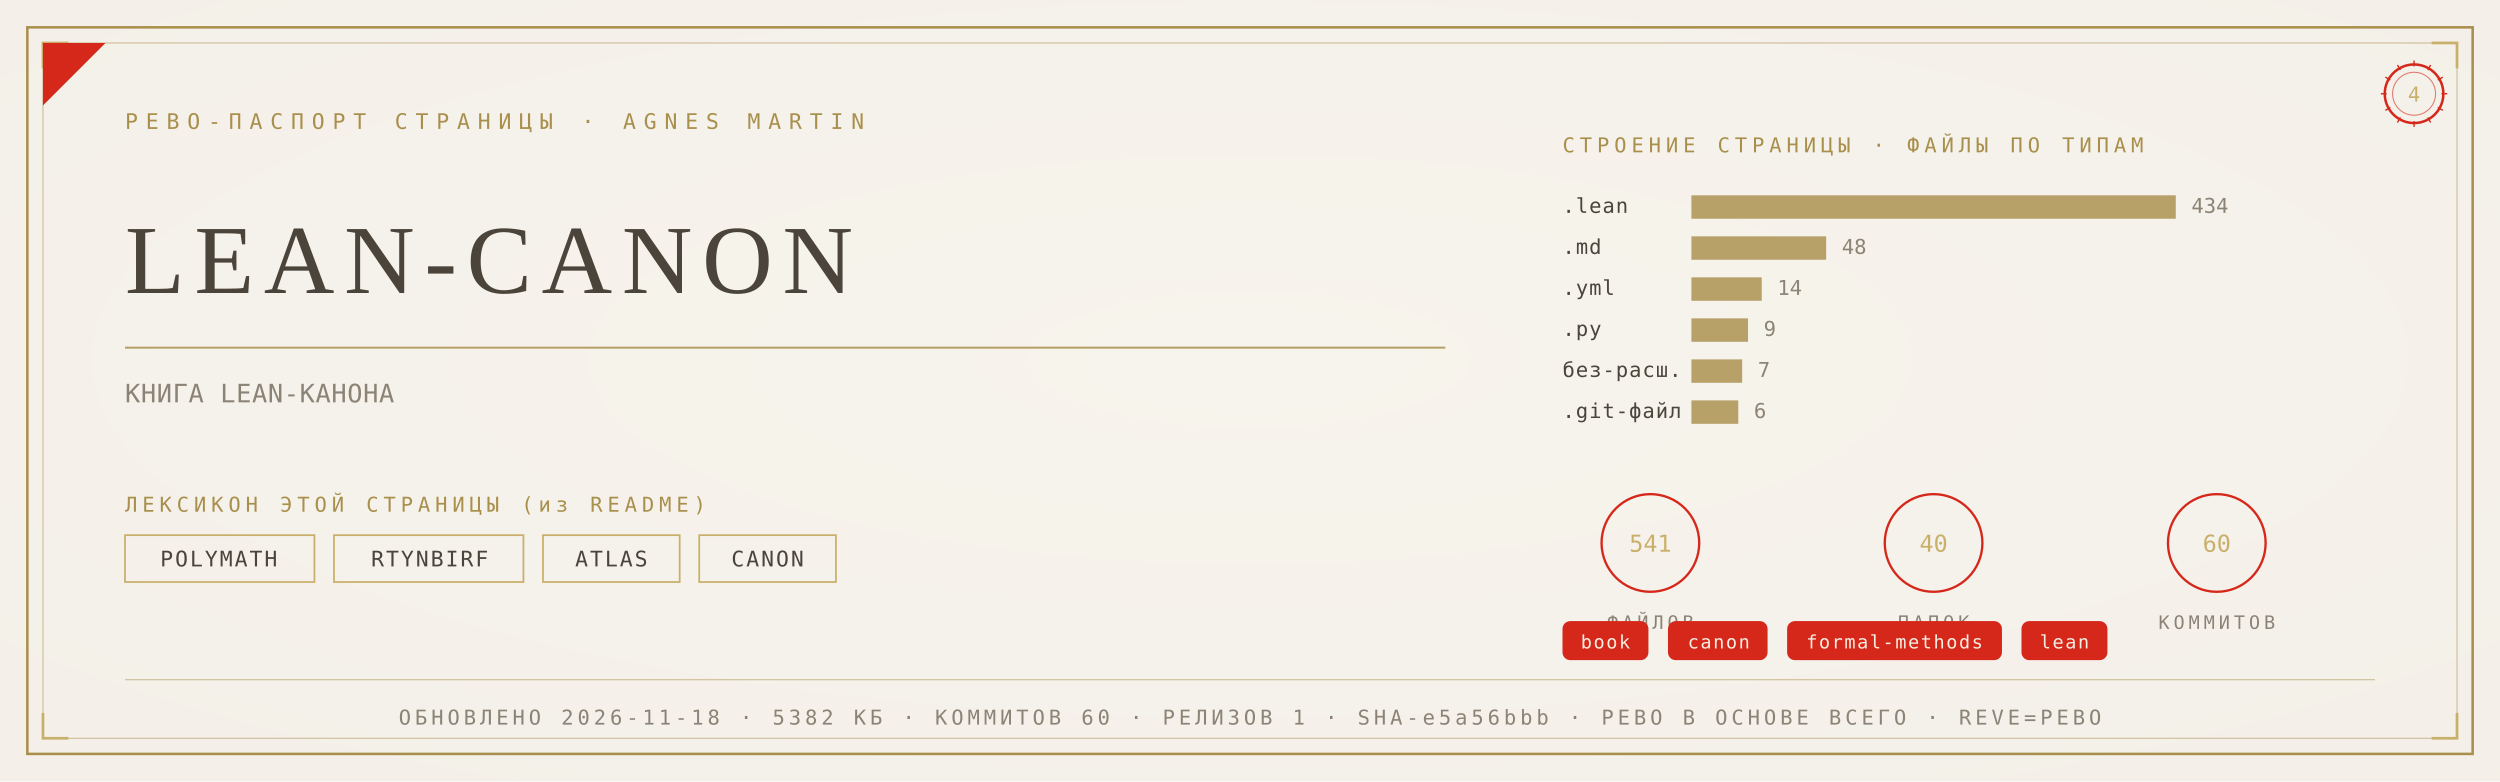
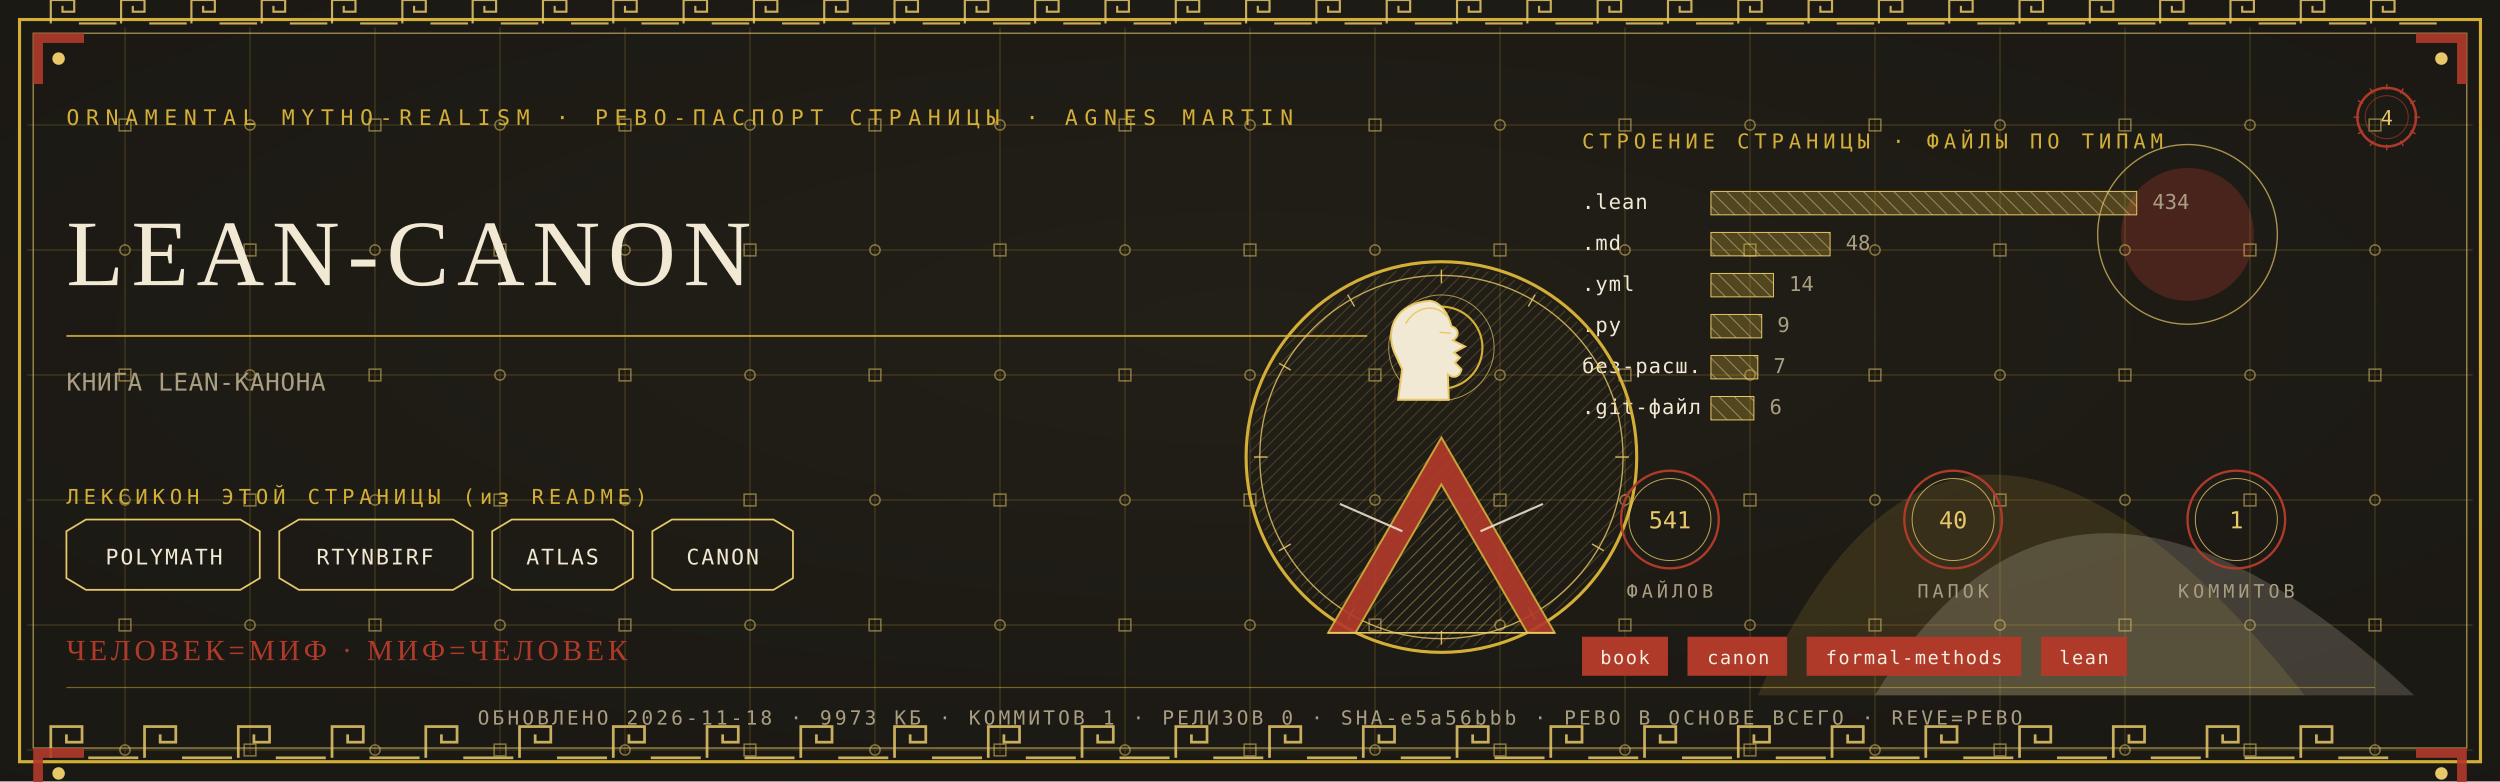
<svg xmlns="http://www.w3.org/2000/svg" viewBox="0 0 1280 400" width="1280" height="400">
  <defs>
-     <radialGradient id="rp4" cx="0.5" cy="0.46" r="1.05">
-       <stop offset="0" stop-color="#F7F4EE" />
-       <stop offset="1" stop-color="#F2EEE6" />
+     <radialGradient id="rp4" cx="0.5" cy="0.42" r="1.1">
+       <stop offset="0" stop-color="#232017" />
+       <stop offset="1" stop-color="#171512" />
    </radialGradient>
+     <pattern id="hatchm" width="4.2" height="4.2" patternUnits="userSpaceOnUse" patternTransform="rotate(45)">
+       <rect width="4.2" height="4.2" fill="none" />
+       <line x1="0" y1="0" x2="0" y2="4.2" stroke="#E8C868" stroke-width="0.5" />
+     </pattern>
+     <pattern id="hatchv" width="5.5" height="5.5" patternUnits="userSpaceOnUse" patternTransform="rotate(-45)">
+       <rect width="5.5" height="5.5" fill="none" />
+       <line x1="0" y1="0" x2="0" y2="5.5" stroke="#F2E9D4" stroke-width="0.5" />
+     </pattern>
  </defs>
-   <rect width="1280" height="400" fill="#F2EEE6" />
-   <rect width="1280" height="400" fill="url(#rp4)" opacity="0.92" />
-   <rect x="14" y="14" width="1252" height="372" fill="none" stroke="#A98F4C" stroke-width="1.3" />
-   <rect x="22" y="22" width="1236" height="356" fill="none" stroke="#A98F4C" stroke-width="0.55" opacity="0.55" />
-   <path d="M 22 35 L 22 22 L 35 22" fill="none" stroke="#C9B06A" stroke-width="1.4" />
-   <path d="M 1258 35 L 1258 22 L 1245 22" fill="none" stroke="#C9B06A" stroke-width="1.4" />
-   <path d="M 22 365 L 22 378 L 35 378" fill="none" stroke="#C9B06A" stroke-width="1.4" />
-   <path d="M 1258 365 L 1258 378 L 1245 378" fill="none" stroke="#C9B06A" stroke-width="1.4" />
-   <path d="M 22 54 L 22 22 L 54 22 Z" fill="#D5281B" />
-   <text x="64" y="66" font-family="'Cascadia Mono', ui-monospace, Consolas, monospace" font-size="11" fill="#A98F4C" letter-spacing="4">РЕВО-ПАСПОРТ СТРАНИЦЫ · AGNES MARTIN</text>
-   <g transform="translate(1236,48)">
-     <circle r="15" fill="none" stroke="#D5281B" stroke-width="1.3" />
-     <circle r="11" fill="none" stroke="#D5281B" stroke-width="0.55" opacity="0.6" />
-     <text y="4" text-anchor="middle" font-family="'Cascadia Mono', ui-monospace, Consolas, monospace" font-size="10.5" fill="#C9B06A">4</text>
-     <g stroke="#D5281B" stroke-width="0.7">
+   <rect width="1280" height="400" fill="#171512" />
+   <rect width="1280" height="400" fill="url(#rp4)" opacity="0.94" />
+   <path d="M 900 356 Q 1000 130 1180 356 Z" fill="#D4AF37" opacity="0.14" />
+   <path d="M 960 356 Q 1060 190 1236 356 Z" fill="#F2E9D4" opacity="0.18" />
+   <circle cx="1120" cy="120" r="34" fill="#B03A2A" opacity="0.30" />
+   <circle cx="1120" cy="120" r="46" fill="none" stroke="#E8C868" stroke-width="0.7" opacity="0.7" />
+   <g stroke="#D4AF37" stroke-width="0.45" opacity="0.30">
+     <line x1="64" y1="14" x2="64" y2="386" />
+     <line x1="128" y1="14" x2="128" y2="386" />
+     <line x1="192" y1="14" x2="192" y2="386" />
+     <line x1="256" y1="14" x2="256" y2="386" />
+     <line x1="320" y1="14" x2="320" y2="386" />
+     <line x1="384" y1="14" x2="384" y2="386" />
+     <line x1="448" y1="14" x2="448" y2="386" />
+     <line x1="512" y1="14" x2="512" y2="386" />
+     <line x1="576" y1="14" x2="576" y2="386" />
+     <line x1="640" y1="14" x2="640" y2="386" />
+     <line x1="704" y1="14" x2="704" y2="386" />
+     <line x1="768" y1="14" x2="768" y2="386" />
+     <line x1="832" y1="14" x2="832" y2="386" />
+     <line x1="896" y1="14" x2="896" y2="386" />
+     <line x1="960" y1="14" x2="960" y2="386" />
+     <line x1="1024" y1="14" x2="1024" y2="386" />
+     <line x1="1088" y1="14" x2="1088" y2="386" />
+     <line x1="1152" y1="14" x2="1152" y2="386" />
+     <line x1="1216" y1="14" x2="1216" y2="386" />
+     <line x1="14" y1="64" x2="1266" y2="64" />
+     <line x1="14" y1="128" x2="1266" y2="128" />
+     <line x1="14" y1="192" x2="1266" y2="192" />
+     <line x1="14" y1="256" x2="1266" y2="256" />
+     <line x1="14" y1="320" x2="1266" y2="320" />
+     <line x1="14" y1="384" x2="1266" y2="384" />
+   </g>
+   <g fill="none" stroke="#E8C868" stroke-width="0.8" opacity="0.5">
+     <rect x="61" y="61" width="6" height="6" />
+     <circle cx="64" cy="128" r="2.6" />
+     <rect x="61" y="189" width="6" height="6" />
+     <circle cx="64" cy="256" r="2.6" />
+     <rect x="61" y="317" width="6" height="6" />
+     <circle cx="64" cy="384" r="2.6" />
+     <circle cx="128" cy="64" r="2.6" />
+     <rect x="125" y="125" width="6" height="6" />
+     <circle cx="128" cy="192" r="2.6" />
+     <rect x="125" y="253" width="6" height="6" />
+     <circle cx="128" cy="320" r="2.6" />
+     <rect x="125" y="381" width="6" height="6" />
+     <rect x="189" y="61" width="6" height="6" />
+     <circle cx="192" cy="128" r="2.6" />
+     <rect x="189" y="189" width="6" height="6" />
+     <circle cx="192" cy="256" r="2.6" />
+     <rect x="189" y="317" width="6" height="6" />
+     <circle cx="192" cy="384" r="2.6" />
+     <circle cx="256" cy="64" r="2.6" />
+     <rect x="253" y="125" width="6" height="6" />
+     <circle cx="256" cy="192" r="2.6" />
+     <rect x="253" y="253" width="6" height="6" />
+     <circle cx="256" cy="320" r="2.6" />
+     <rect x="253" y="381" width="6" height="6" />
+     <rect x="317" y="61" width="6" height="6" />
+     <circle cx="320" cy="128" r="2.6" />
+     <rect x="317" y="189" width="6" height="6" />
+     <circle cx="320" cy="256" r="2.6" />
+     <rect x="317" y="317" width="6" height="6" />
+     <circle cx="320" cy="384" r="2.6" />
+     <circle cx="384" cy="64" r="2.6" />
+     <rect x="381" y="125" width="6" height="6" />
+     <circle cx="384" cy="192" r="2.6" />
+     <rect x="381" y="253" width="6" height="6" />
+     <circle cx="384" cy="320" r="2.6" />
+     <rect x="381" y="381" width="6" height="6" />
+     <rect x="445" y="61" width="6" height="6" />
+     <circle cx="448" cy="128" r="2.6" />
+     <rect x="445" y="189" width="6" height="6" />
+     <circle cx="448" cy="256" r="2.6" />
+     <rect x="445" y="317" width="6" height="6" />
+     <circle cx="448" cy="384" r="2.6" />
+     <circle cx="512" cy="64" r="2.6" />
+     <rect x="509" y="125" width="6" height="6" />
+     <circle cx="512" cy="192" r="2.6" />
+     <rect x="509" y="253" width="6" height="6" />
+     <circle cx="512" cy="320" r="2.6" />
+     <rect x="509" y="381" width="6" height="6" />
+     <rect x="573" y="61" width="6" height="6" />
+     <circle cx="576" cy="128" r="2.6" />
+     <rect x="573" y="189" width="6" height="6" />
+     <circle cx="576" cy="256" r="2.6" />
+     <rect x="573" y="317" width="6" height="6" />
+     <circle cx="576" cy="384" r="2.6" />
+     <circle cx="640" cy="64" r="2.6" />
+     <rect x="637" y="125" width="6" height="6" />
+     <circle cx="640" cy="192" r="2.6" />
+     <rect x="637" y="253" width="6" height="6" />
+     <circle cx="640" cy="320" r="2.6" />
+     <rect x="637" y="381" width="6" height="6" />
+     <rect x="701" y="61" width="6" height="6" />
+     <circle cx="704" cy="128" r="2.6" />
+     <rect x="701" y="189" width="6" height="6" />
+     <circle cx="704" cy="256" r="2.6" />
+     <rect x="701" y="317" width="6" height="6" />
+     <circle cx="704" cy="384" r="2.6" />
+     <circle cx="768" cy="64" r="2.6" />
+     <rect x="765" y="125" width="6" height="6" />
+     <circle cx="768" cy="192" r="2.6" />
+     <rect x="765" y="253" width="6" height="6" />
+     <circle cx="768" cy="320" r="2.6" />
+     <rect x="765" y="381" width="6" height="6" />
+     <rect x="829" y="61" width="6" height="6" />
+     <circle cx="832" cy="128" r="2.6" />
+     <rect x="829" y="189" width="6" height="6" />
+     <circle cx="832" cy="256" r="2.6" />
+     <rect x="829" y="317" width="6" height="6" />
+     <circle cx="832" cy="384" r="2.6" />
+     <circle cx="896" cy="64" r="2.6" />
+     <rect x="893" y="125" width="6" height="6" />
+     <circle cx="896" cy="192" r="2.6" />
+     <rect x="893" y="253" width="6" height="6" />
+     <circle cx="896" cy="320" r="2.6" />
+     <rect x="893" y="381" width="6" height="6" />
+     <rect x="957" y="61" width="6" height="6" />
+     <circle cx="960" cy="128" r="2.6" />
+     <rect x="957" y="189" width="6" height="6" />
+     <circle cx="960" cy="256" r="2.6" />
+     <rect x="957" y="317" width="6" height="6" />
+     <circle cx="960" cy="384" r="2.6" />
+     <circle cx="1024" cy="64" r="2.6" />
+     <rect x="1021" y="125" width="6" height="6" />
+     <circle cx="1024" cy="192" r="2.6" />
+     <rect x="1021" y="253" width="6" height="6" />
+     <circle cx="1024" cy="320" r="2.6" />
+     <rect x="1021" y="381" width="6" height="6" />
+     <rect x="1085" y="61" width="6" height="6" />
+     <circle cx="1088" cy="128" r="2.6" />
+     <rect x="1085" y="189" width="6" height="6" />
+     <circle cx="1088" cy="256" r="2.6" />
+     <rect x="1085" y="317" width="6" height="6" />
+     <circle cx="1088" cy="384" r="2.6" />
+     <circle cx="1152" cy="64" r="2.6" />
+     <rect x="1149" y="125" width="6" height="6" />
+     <circle cx="1152" cy="192" r="2.6" />
+     <rect x="1149" y="253" width="6" height="6" />
+     <circle cx="1152" cy="320" r="2.6" />
+     <rect x="1149" y="381" width="6" height="6" />
+     <rect x="1213" y="61" width="6" height="6" />
+     <circle cx="1216" cy="128" r="2.6" />
+     <rect x="1213" y="189" width="6" height="6" />
+     <circle cx="1216" cy="256" r="2.6" />
+     <rect x="1213" y="317" width="6" height="6" />
+     <circle cx="1216" cy="384" r="2.6" />
+   </g>
+   <rect x="10" y="10" width="1260" height="380" fill="none" stroke="#D4AF37" stroke-width="1.6" />
+   <rect x="17" y="17" width="1246" height="366" fill="none" stroke="#E8C868" stroke-width="0.6" opacity="0.75" />
+   <g fill="none" stroke="#E8C868" stroke-width="1.4" opacity="0.85">
+     <path d="M 26 388 L 26 372 L 42 372 L 42 380.0 L 34.0 380.0 L 34.0 376.0" />
+     <line x1="45.2" y1="388" x2="70.8" y2="388" />
+     <path d="M 74 388 L 74 372 L 90 372 L 90 380.0 L 82.0 380.0 L 82.0 376.0" />
+     <line x1="93.2" y1="388" x2="118.8" y2="388" />
+     <path d="M 122 388 L 122 372 L 138 372 L 138 380.0 L 130.0 380.0 L 130.0 376.0" />
+     <line x1="141.2" y1="388" x2="166.8" y2="388" />
+     <path d="M 170 388 L 170 372 L 186 372 L 186 380.0 L 178.0 380.0 L 178.0 376.0" />
+     <line x1="189.2" y1="388" x2="214.8" y2="388" />
+     <path d="M 218 388 L 218 372 L 234 372 L 234 380.0 L 226.0 380.0 L 226.0 376.0" />
+     <line x1="237.2" y1="388" x2="262.8" y2="388" />
+     <path d="M 266 388 L 266 372 L 282 372 L 282 380.0 L 274.0 380.0 L 274.0 376.0" />
+     <line x1="285.2" y1="388" x2="310.8" y2="388" />
+     <path d="M 314 388 L 314 372 L 330 372 L 330 380.0 L 322.0 380.0 L 322.0 376.0" />
+     <line x1="333.2" y1="388" x2="358.8" y2="388" />
+     <path d="M 362 388 L 362 372 L 378 372 L 378 380.0 L 370.0 380.0 L 370.0 376.0" />
+     <line x1="381.2" y1="388" x2="406.8" y2="388" />
+     <path d="M 410 388 L 410 372 L 426 372 L 426 380.0 L 418.0 380.0 L 418.0 376.0" />
+     <line x1="429.2" y1="388" x2="454.8" y2="388" />
+     <path d="M 458 388 L 458 372 L 474 372 L 474 380.0 L 466.0 380.0 L 466.0 376.0" />
+     <line x1="477.2" y1="388" x2="502.8" y2="388" />
+     <path d="M 506 388 L 506 372 L 522 372 L 522 380.0 L 514.0 380.0 L 514.0 376.0" />
+     <line x1="525.2" y1="388" x2="550.8" y2="388" />
+     <path d="M 554 388 L 554 372 L 570 372 L 570 380.0 L 562.0 380.0 L 562.0 376.0" />
+     <line x1="573.2" y1="388" x2="598.8" y2="388" />
+     <path d="M 602 388 L 602 372 L 618 372 L 618 380.0 L 610.0 380.0 L 610.0 376.0" />
+     <line x1="621.2" y1="388" x2="646.8" y2="388" />
+     <path d="M 650 388 L 650 372 L 666 372 L 666 380.0 L 658.0 380.0 L 658.0 376.0" />
+     <line x1="669.2" y1="388" x2="694.8" y2="388" />
+     <path d="M 698 388 L 698 372 L 714 372 L 714 380.0 L 706.0 380.0 L 706.0 376.0" />
+     <line x1="717.2" y1="388" x2="742.8" y2="388" />
+     <path d="M 746 388 L 746 372 L 762 372 L 762 380.0 L 754.0 380.0 L 754.0 376.0" />
+     <line x1="765.2" y1="388" x2="790.8" y2="388" />
+     <path d="M 794 388 L 794 372 L 810 372 L 810 380.0 L 802.0 380.0 L 802.0 376.0" />
+     <line x1="813.2" y1="388" x2="838.8" y2="388" />
+     <path d="M 842 388 L 842 372 L 858 372 L 858 380.0 L 850.0 380.0 L 850.0 376.0" />
+     <line x1="861.2" y1="388" x2="886.8" y2="388" />
+     <path d="M 890 388 L 890 372 L 906 372 L 906 380.0 L 898.0 380.0 L 898.0 376.0" />
+     <line x1="909.2" y1="388" x2="934.8" y2="388" />
+     <path d="M 938 388 L 938 372 L 954 372 L 954 380.0 L 946.0 380.0 L 946.0 376.0" />
+     <line x1="957.2" y1="388" x2="982.8" y2="388" />
+     <path d="M 986 388 L 986 372 L 1002 372 L 1002 380.0 L 994.0 380.0 L 994.0 376.0" />
+     <line x1="1005.2" y1="388" x2="1030.8" y2="388" />
+     <path d="M 1034 388 L 1034 372 L 1050 372 L 1050 380.0 L 1042.0 380.0 L 1042.0 376.0" />
+     <line x1="1053.2" y1="388" x2="1078.8" y2="388" />
+     <path d="M 1082 388 L 1082 372 L 1098 372 L 1098 380.0 L 1090.0 380.0 L 1090.0 376.0" />
+     <line x1="1101.2" y1="388" x2="1126.8" y2="388" />
+     <path d="M 1130 388 L 1130 372 L 1146 372 L 1146 380.0 L 1138.0 380.0 L 1138.0 376.0" />
+     <line x1="1149.2" y1="388" x2="1174.8" y2="388" />
+     <path d="M 1178 388 L 1178 372 L 1194 372 L 1194 380.0 L 1186.0 380.0 L 1186.0 376.0" />
+     <line x1="1197.2" y1="388" x2="1222.8" y2="388" />
+   </g>
+   <g fill="none" stroke="#E8C868" stroke-width="1.1" opacity="0.85">
+     <path d="M 26 12 L 26 0 L 38 0 L 38 6.0 L 32.0 6.0 L 32.0 3.0" />
+     <line x1="40.4" y1="12" x2="59.6" y2="12" />
+     <path d="M 62 12 L 62 0 L 74 0 L 74 6.0 L 68.0 6.0 L 68.0 3.0" />
+     <line x1="76.4" y1="12" x2="95.6" y2="12" />
+     <path d="M 98 12 L 98 0 L 110 0 L 110 6.0 L 104.0 6.0 L 104.0 3.0" />
+     <line x1="112.4" y1="12" x2="131.6" y2="12" />
+     <path d="M 134 12 L 134 0 L 146 0 L 146 6.0 L 140.0 6.0 L 140.0 3.0" />
+     <line x1="148.4" y1="12" x2="167.6" y2="12" />
+     <path d="M 170 12 L 170 0 L 182 0 L 182 6.0 L 176.0 6.0 L 176.0 3.0" />
+     <line x1="184.4" y1="12" x2="203.6" y2="12" />
+     <path d="M 206 12 L 206 0 L 218 0 L 218 6.0 L 212.0 6.0 L 212.0 3.0" />
+     <line x1="220.4" y1="12" x2="239.6" y2="12" />
+     <path d="M 242 12 L 242 0 L 254 0 L 254 6.0 L 248.0 6.0 L 248.0 3.0" />
+     <line x1="256.4" y1="12" x2="275.6" y2="12" />
+     <path d="M 278 12 L 278 0 L 290 0 L 290 6.0 L 284.0 6.0 L 284.0 3.0" />
+     <line x1="292.4" y1="12" x2="311.6" y2="12" />
+     <path d="M 314 12 L 314 0 L 326 0 L 326 6.0 L 320.0 6.0 L 320.0 3.0" />
+     <line x1="328.4" y1="12" x2="347.6" y2="12" />
+     <path d="M 350 12 L 350 0 L 362 0 L 362 6.0 L 356.0 6.0 L 356.0 3.0" />
+     <line x1="364.4" y1="12" x2="383.6" y2="12" />
+     <path d="M 386 12 L 386 0 L 398 0 L 398 6.0 L 392.0 6.0 L 392.0 3.0" />
+     <line x1="400.4" y1="12" x2="419.6" y2="12" />
+     <path d="M 422 12 L 422 0 L 434 0 L 434 6.0 L 428.0 6.0 L 428.0 3.0" />
+     <line x1="436.4" y1="12" x2="455.6" y2="12" />
+     <path d="M 458 12 L 458 0 L 470 0 L 470 6.0 L 464.0 6.0 L 464.0 3.0" />
+     <line x1="472.4" y1="12" x2="491.6" y2="12" />
+     <path d="M 494 12 L 494 0 L 506 0 L 506 6.0 L 500.0 6.0 L 500.0 3.0" />
+     <line x1="508.4" y1="12" x2="527.6" y2="12" />
+     <path d="M 530 12 L 530 0 L 542 0 L 542 6.0 L 536.0 6.0 L 536.0 3.0" />
+     <line x1="544.4" y1="12" x2="563.6" y2="12" />
+     <path d="M 566 12 L 566 0 L 578 0 L 578 6.0 L 572.0 6.0 L 572.0 3.0" />
+     <line x1="580.4" y1="12" x2="599.6" y2="12" />
+     <path d="M 602 12 L 602 0 L 614 0 L 614 6.0 L 608.0 6.0 L 608.0 3.0" />
+     <line x1="616.4" y1="12" x2="635.6" y2="12" />
+     <path d="M 638 12 L 638 0 L 650 0 L 650 6.0 L 644.0 6.0 L 644.0 3.0" />
+     <line x1="652.4" y1="12" x2="671.6" y2="12" />
+     <path d="M 674 12 L 674 0 L 686 0 L 686 6.0 L 680.0 6.0 L 680.0 3.0" />
+     <line x1="688.4" y1="12" x2="707.6" y2="12" />
+     <path d="M 710 12 L 710 0 L 722 0 L 722 6.0 L 716.0 6.0 L 716.0 3.0" />
+     <line x1="724.4" y1="12" x2="743.6" y2="12" />
+     <path d="M 746 12 L 746 0 L 758 0 L 758 6.0 L 752.0 6.0 L 752.0 3.0" />
+     <line x1="760.4" y1="12" x2="779.6" y2="12" />
+     <path d="M 782 12 L 782 0 L 794 0 L 794 6.0 L 788.0 6.0 L 788.0 3.0" />
+     <line x1="796.4" y1="12" x2="815.6" y2="12" />
+     <path d="M 818 12 L 818 0 L 830 0 L 830 6.0 L 824.0 6.0 L 824.0 3.0" />
+     <line x1="832.4" y1="12" x2="851.6" y2="12" />
+     <path d="M 854 12 L 854 0 L 866 0 L 866 6.0 L 860.0 6.0 L 860.0 3.0" />
+     <line x1="868.4" y1="12" x2="887.6" y2="12" />
+     <path d="M 890 12 L 890 0 L 902 0 L 902 6.0 L 896.0 6.0 L 896.0 3.0" />
+     <line x1="904.4" y1="12" x2="923.6" y2="12" />
+     <path d="M 926 12 L 926 0 L 938 0 L 938 6.0 L 932.0 6.0 L 932.0 3.0" />
+     <line x1="940.4" y1="12" x2="959.6" y2="12" />
+     <path d="M 962 12 L 962 0 L 974 0 L 974 6.0 L 968.0 6.0 L 968.0 3.0" />
+     <line x1="976.4" y1="12" x2="995.6" y2="12" />
+     <path d="M 998 12 L 998 0 L 1010 0 L 1010 6.0 L 1004.0 6.0 L 1004.0 3.0" />
+     <line x1="1012.4" y1="12" x2="1031.6" y2="12" />
+     <path d="M 1034 12 L 1034 0 L 1046 0 L 1046 6.0 L 1040.0 6.0 L 1040.0 3.0" />
+     <line x1="1048.4" y1="12" x2="1067.6" y2="12" />
+     <path d="M 1070 12 L 1070 0 L 1082 0 L 1082 6.0 L 1076.0 6.0 L 1076.0 3.0" />
+     <line x1="1084.4" y1="12" x2="1103.6" y2="12" />
+     <path d="M 1106 12 L 1106 0 L 1118 0 L 1118 6.0 L 1112.0 6.0 L 1112.0 3.0" />
+     <line x1="1120.4" y1="12" x2="1139.6" y2="12" />
+     <path d="M 1142 12 L 1142 0 L 1154 0 L 1154 6.0 L 1148.0 6.0 L 1148.0 3.0" />
+     <line x1="1156.4" y1="12" x2="1175.6" y2="12" />
+     <path d="M 1178 12 L 1178 0 L 1190 0 L 1190 6.0 L 1184.0 6.0 L 1184.0 3.0" />
+     <line x1="1192.4" y1="12" x2="1211.6" y2="12" />
+     <path d="M 1214 12 L 1214 0 L 1226 0 L 1226 6.0 L 1220.0 6.0 L 1220.0 3.0" />
+     <line x1="1228.4" y1="12" x2="1247.6" y2="12" />
+   </g>
+   <g transform="translate(17,17) scale(1,1)">
+     <path d="M 0 0 L 26 0 L 26 5 L 5 5 L 5 26 L 0 26 Z" fill="#B03A2A" opacity="0.9" />
+     <circle cx="13" cy="13" r="3.2" fill="#E8C868" />
+   </g>
+   <g transform="translate(1263,17) scale(-1,1)">
+     <path d="M 0 0 L 26 0 L 26 5 L 5 5 L 5 26 L 0 26 Z" fill="#B03A2A" opacity="0.9" />
+     <circle cx="13" cy="13" r="3.2" fill="#E8C868" />
+   </g>
+   <g transform="translate(17,383) scale(1,1)">
+     <path d="M 0 0 L 26 0 L 26 5 L 5 5 L 5 26 L 0 26 Z" fill="#B03A2A" opacity="0.9" />
+     <circle cx="13" cy="13" r="3.2" fill="#E8C868" />
+   </g>
+   <g transform="translate(1263,383) scale(-1,1)">
+     <path d="M 0 0 L 26 0 L 26 5 L 5 5 L 5 26 L 0 26 Z" fill="#B03A2A" opacity="0.9" />
+     <circle cx="13" cy="13" r="3.2" fill="#E8C868" />
+   </g>
+   <text x="34" y="64" font-family="'Cascadia Mono', ui-monospace, Consolas, monospace" font-size="11" fill="#D4AF37" letter-spacing="3.4">ORNAMENTAL MYTHO-REALISM · РЕВО-ПАСПОРТ СТРАНИЦЫ · AGNES MARTIN</text>
+   <g transform="translate(1222,60)">
+     <circle r="15" fill="none" stroke="#B03A2A" stroke-width="1.3" />
+     <circle r="11" fill="none" stroke="#B03A2A" stroke-width="0.55" opacity="0.6" />
+     <text y="4" text-anchor="middle" font-family="'Cascadia Mono', ui-monospace, Consolas, monospace" font-size="10.5" fill="#E8C868">4</text>
+     <g stroke="#B03A2A" stroke-width="0.7">
      <line x1="0" y1="-17" x2="0" y2="-14" transform="rotate(0)" />
      <line x1="0" y1="-17" x2="0" y2="-14" transform="rotate(30)" />
      <line x1="0" y1="-17" x2="0" y2="-14" transform="rotate(60)" />
      <line x1="0" y1="-17" x2="0" y2="-14" transform="rotate(90)" />
      <line x1="0" y1="-17" x2="0" y2="-14" transform="rotate(120)" />
      <line x1="0" y1="-17" x2="0" y2="-14" transform="rotate(150)" />
      <line x1="0" y1="-17" x2="0" y2="-14" transform="rotate(180)" />
      <line x1="0" y1="-17" x2="0" y2="-14" transform="rotate(210)" />
      <line x1="0" y1="-17" x2="0" y2="-14" transform="rotate(240)" />
      <line x1="0" y1="-17" x2="0" y2="-14" transform="rotate(270)" />
      <line x1="0" y1="-17" x2="0" y2="-14" transform="rotate(300)" />
      <line x1="0" y1="-17" x2="0" y2="-14" transform="rotate(330)" />
    </g>
  </g>
-   <text x="64" y="150" font-family="Georgia, 'Times New Roman', serif" font-size="50.0" fill="#4A443A" letter-spacing="5">LEAN-CANON</text>
-   <line x1="64" y1="178" x2="740" y2="178" stroke="#A98F4C" stroke-width="1" opacity="0.85" />
-   <text x="64" y="206" font-family="'Cascadia Mono', ui-monospace, Consolas, monospace" font-size="13" fill="#8B8375" letter-spacing="0.3">КНИГА LEAN-КАНОНА</text>
-   <text x="64" y="262" font-family="'Cascadia Mono', ui-monospace, Consolas, monospace" font-size="10.5" fill="#A98F4C" letter-spacing="2.5">ЛЕКСИКОН ЭТОЙ СТРАНИЦЫ (из README)</text>
-   <rect x="64" y="274" width="97" height="24" fill="none" stroke="#C9B06A" stroke-width="0.9" />
-   <text x="112" y="290" text-anchor="middle" font-family="'Cascadia Mono', ui-monospace, Consolas, monospace" font-size="11" fill="#4A443A" letter-spacing="1">POLYMATH</text>
-   <rect x="171" y="274" width="97" height="24" fill="none" stroke="#C9B06A" stroke-width="0.9" />
-   <text x="220" y="290" text-anchor="middle" font-family="'Cascadia Mono', ui-monospace, Consolas, monospace" font-size="11" fill="#4A443A" letter-spacing="1">RTYNBIRF</text>
-   <rect x="278" y="274" width="70" height="24" fill="none" stroke="#C9B06A" stroke-width="0.9" />
-   <text x="313" y="290" text-anchor="middle" font-family="'Cascadia Mono', ui-monospace, Consolas, monospace" font-size="11" fill="#4A443A" letter-spacing="1">ATLAS</text>
-   <rect x="358" y="274" width="70" height="24" fill="none" stroke="#C9B06A" stroke-width="0.9" />
-   <text x="393" y="290" text-anchor="middle" font-family="'Cascadia Mono', ui-monospace, Consolas, monospace" font-size="11" fill="#4A443A" letter-spacing="1">CANON</text>
-   <text x="800" y="78" font-family="'Cascadia Mono', ui-monospace, Consolas, monospace" font-size="10.5" fill="#A98F4C" letter-spacing="2.5">СТРОЕНИЕ СТРАНИЦЫ · ФАЙЛЫ ПО ТИПАМ</text>
-   <text x="800" y="109" font-family="'Cascadia Mono', ui-monospace, Consolas, monospace" font-size="10.5" fill="#4A443A" letter-spacing="0.5">.lean</text>
-   <rect x="866" y="100" width="248" height="12" fill="#A98F4C" opacity="0.82" />
-   <text x="1122" y="109" font-family="'Cascadia Mono', ui-monospace, Consolas, monospace" font-size="10.5" fill="#8B8375">434</text>
-   <text x="800" y="130" font-family="'Cascadia Mono', ui-monospace, Consolas, monospace" font-size="10.5" fill="#4A443A" letter-spacing="0.5">.md</text>
-   <rect x="866" y="121" width="69" height="12" fill="#A98F4C" opacity="0.82" />
-   <text x="943" y="130" font-family="'Cascadia Mono', ui-monospace, Consolas, monospace" font-size="10.5" fill="#8B8375">48</text>
-   <text x="800" y="151" font-family="'Cascadia Mono', ui-monospace, Consolas, monospace" font-size="10.5" fill="#4A443A" letter-spacing="0.5">.yml</text>
-   <rect x="866" y="142" width="36" height="12" fill="#A98F4C" opacity="0.82" />
-   <text x="910" y="151" font-family="'Cascadia Mono', ui-monospace, Consolas, monospace" font-size="10.5" fill="#8B8375">14</text>
-   <text x="800" y="172" font-family="'Cascadia Mono', ui-monospace, Consolas, monospace" font-size="10.5" fill="#4A443A" letter-spacing="0.5">.py</text>
-   <rect x="866" y="163" width="29" height="12" fill="#A98F4C" opacity="0.82" />
-   <text x="903" y="172" font-family="'Cascadia Mono', ui-monospace, Consolas, monospace" font-size="10.5" fill="#8B8375">9</text>
-   <text x="800" y="193" font-family="'Cascadia Mono', ui-monospace, Consolas, monospace" font-size="10.5" fill="#4A443A" letter-spacing="0.5">без-расш.</text>
-   <rect x="866" y="184" width="26" height="12" fill="#A98F4C" opacity="0.82" />
-   <text x="900" y="193" font-family="'Cascadia Mono', ui-monospace, Consolas, monospace" font-size="10.5" fill="#8B8375">7</text>
-   <text x="800" y="214" font-family="'Cascadia Mono', ui-monospace, Consolas, monospace" font-size="10.5" fill="#4A443A" letter-spacing="0.5">.git-файл</text>
-   <rect x="866" y="205" width="24" height="12" fill="#A98F4C" opacity="0.82" />
-   <text x="898" y="214" font-family="'Cascadia Mono', ui-monospace, Consolas, monospace" font-size="10.5" fill="#8B8375">6</text>
-   <g transform="translate(845,278)">
-     <circle r="25" fill="none" stroke="#D5281B" stroke-width="1.2" />
-     <text y="4.5" text-anchor="middle" font-family="'Cascadia Mono', ui-monospace, Consolas, monospace" font-size="12" fill="#C9B06A">541</text>
-     <text y="44" text-anchor="middle" font-family="'Cascadia Mono', ui-monospace, Consolas, monospace" font-size="9.5" fill="#8B8375" letter-spacing="2">ФАЙЛОВ</text>
-   </g>
-   <g transform="translate(990,278)">
-     <circle r="25" fill="none" stroke="#D5281B" stroke-width="1.2" />
-     <text y="4.5" text-anchor="middle" font-family="'Cascadia Mono', ui-monospace, Consolas, monospace" font-size="12" fill="#C9B06A">40</text>
-     <text y="44" text-anchor="middle" font-family="'Cascadia Mono', ui-monospace, Consolas, monospace" font-size="9.5" fill="#8B8375" letter-spacing="2">ПАПОК</text>
-   </g>
-   <g transform="translate(1135,278)">
-     <circle r="25" fill="none" stroke="#D5281B" stroke-width="1.2" />
-     <text y="4.5" text-anchor="middle" font-family="'Cascadia Mono', ui-monospace, Consolas, monospace" font-size="12" fill="#C9B06A">60</text>
-     <text y="44" text-anchor="middle" font-family="'Cascadia Mono', ui-monospace, Consolas, monospace" font-size="9.5" fill="#8B8375" letter-spacing="2">КОММИТОВ</text>
-   </g>
-   <rect x="800" y="318" rx="4" width="44" height="20" fill="#D5281B" />
-   <text x="822" y="332" text-anchor="middle" font-family="'Cascadia Mono', ui-monospace, Consolas, monospace" font-size="9.5" fill="#F5EFE2" letter-spacing="0.8">book</text>
-   <rect x="854" y="318" rx="4" width="51" height="20" fill="#D5281B" />
-   <text x="880" y="332" text-anchor="middle" font-family="'Cascadia Mono', ui-monospace, Consolas, monospace" font-size="9.5" fill="#F5EFE2" letter-spacing="0.8">canon</text>
-   <rect x="915" y="318" rx="4" width="110" height="20" fill="#D5281B" />
-   <text x="970" y="332" text-anchor="middle" font-family="'Cascadia Mono', ui-monospace, Consolas, monospace" font-size="9.5" fill="#F5EFE2" letter-spacing="0.8">formal-methods</text>
-   <rect x="1035" y="318" rx="4" width="44" height="20" fill="#D5281B" />
-   <text x="1057" y="332" text-anchor="middle" font-family="'Cascadia Mono', ui-monospace, Consolas, monospace" font-size="9.5" fill="#F5EFE2" letter-spacing="0.8">lean</text>
-   <line x1="64" y1="348" x2="1216" y2="348" stroke="#A98F4C" stroke-width="0.6" opacity="0.5" />
-   <text x="640" y="371" text-anchor="middle" font-family="'Cascadia Mono', ui-monospace, Consolas, monospace" font-size="10.5" fill="#8B8375" letter-spacing="2">ОБНОВЛЕНО 2026-11-18 · 5382 КБ · КОММИТОВ 60 · РЕЛИЗОВ 1 · SHA-e5a56bbb · РЕВО В ОСНОВЕ ВСЕГО · REVE=РЕВО</text>
+   <text x="34" y="146" font-family="Georgia, 'Times New Roman', serif" font-size="48.0" fill="#F2E9D4" letter-spacing="4">LEAN-CANON</text>
+   <line x1="34" y1="172" x2="700" y2="172" stroke="#D4AF37" stroke-width="1" opacity="0.85" />
+   <text x="34" y="200" font-family="'Cascadia Mono', ui-monospace, Consolas, monospace" font-size="12.5" fill="#A99E82" letter-spacing="0.3">КНИГА LEAN-КАНОНА</text>
+   <text x="34" y="258" font-family="'Cascadia Mono', ui-monospace, Consolas, monospace" font-size="10.5" fill="#D4AF37" letter-spacing="2.5">ЛЕКСИКОН ЭТОЙ СТРАНИЦЫ (из README)</text>
+   <path d="M 34 272 L 44 266 L 123 266 L 133 272 L 133 296 L 123 302 L 44 302 L 34 296 Z" fill="none" stroke="#E8C868" stroke-width="0.9" />
+   <text x="84" y="289" text-anchor="middle" font-family="'Cascadia Mono', ui-monospace, Consolas, monospace" font-size="11" fill="#F2E9D4" letter-spacing="1">POLYMATH</text>
+   <path d="M 143 272 L 153 266 L 232 266 L 242 272 L 242 296 L 232 302 L 153 302 L 143 296 Z" fill="none" stroke="#E8C868" stroke-width="0.9" />
+   <text x="192" y="289" text-anchor="middle" font-family="'Cascadia Mono', ui-monospace, Consolas, monospace" font-size="11" fill="#F2E9D4" letter-spacing="1">RTYNBIRF</text>
+   <path d="M 252 272 L 262 266 L 314 266 L 324 272 L 324 296 L 314 302 L 262 302 L 252 296 Z" fill="none" stroke="#E8C868" stroke-width="0.9" />
+   <text x="288" y="289" text-anchor="middle" font-family="'Cascadia Mono', ui-monospace, Consolas, monospace" font-size="11" fill="#F2E9D4" letter-spacing="1">ATLAS</text>
+   <path d="M 334 272 L 344 266 L 396 266 L 406 272 L 406 296 L 396 302 L 344 302 L 334 296 Z" fill="none" stroke="#E8C868" stroke-width="0.9" />
+   <text x="370" y="289" text-anchor="middle" font-family="'Cascadia Mono', ui-monospace, Consolas, monospace" font-size="11" fill="#F2E9D4" letter-spacing="1">CANON</text>
+   <text x="810" y="76" font-family="'Cascadia Mono', ui-monospace, Consolas, monospace" font-size="10.5" fill="#D4AF37" letter-spacing="2.5">СТРОЕНИЕ СТРАНИЦЫ · ФАЙЛЫ ПО ТИПАМ</text>
+   <text x="810" y="107" font-family="'Cascadia Mono', ui-monospace, Consolas, monospace" font-size="10.5" fill="#F2E9D4" letter-spacing="0.5">.lean</text>
+   <rect x="876" y="98" width="218" height="12" fill="url(#hatchv)" opacity="0.9" />
+   <rect x="876" y="98" width="218" height="12" fill="#D4AF37" opacity="0.28" />
+   <rect x="876" y="98" width="218" height="12" fill="none" stroke="#E8C868" stroke-width="0.5" />
+   <text x="1102" y="107" font-family="'Cascadia Mono', ui-monospace, Consolas, monospace" font-size="10.5" fill="#A99E82">434</text>
+   <text x="810" y="128" font-family="'Cascadia Mono', ui-monospace, Consolas, monospace" font-size="10.5" fill="#F2E9D4" letter-spacing="0.5">.md</text>
+   <rect x="876" y="119" width="61" height="12" fill="url(#hatchv)" opacity="0.9" />
+   <rect x="876" y="119" width="61" height="12" fill="#D4AF37" opacity="0.28" />
+   <rect x="876" y="119" width="61" height="12" fill="none" stroke="#E8C868" stroke-width="0.5" />
+   <text x="945" y="128" font-family="'Cascadia Mono', ui-monospace, Consolas, monospace" font-size="10.5" fill="#A99E82">48</text>
+   <text x="810" y="149" font-family="'Cascadia Mono', ui-monospace, Consolas, monospace" font-size="10.5" fill="#F2E9D4" letter-spacing="0.5">.yml</text>
+   <rect x="876" y="140" width="32" height="12" fill="url(#hatchv)" opacity="0.9" />
+   <rect x="876" y="140" width="32" height="12" fill="#D4AF37" opacity="0.28" />
+   <rect x="876" y="140" width="32" height="12" fill="none" stroke="#E8C868" stroke-width="0.5" />
+   <text x="916" y="149" font-family="'Cascadia Mono', ui-monospace, Consolas, monospace" font-size="10.5" fill="#A99E82">14</text>
+   <text x="810" y="170" font-family="'Cascadia Mono', ui-monospace, Consolas, monospace" font-size="10.5" fill="#F2E9D4" letter-spacing="0.5">.py</text>
+   <rect x="876" y="161" width="26" height="12" fill="url(#hatchv)" opacity="0.9" />
+   <rect x="876" y="161" width="26" height="12" fill="#D4AF37" opacity="0.28" />
+   <rect x="876" y="161" width="26" height="12" fill="none" stroke="#E8C868" stroke-width="0.5" />
+   <text x="910" y="170" font-family="'Cascadia Mono', ui-monospace, Consolas, monospace" font-size="10.5" fill="#A99E82">9</text>
+   <text x="810" y="191" font-family="'Cascadia Mono', ui-monospace, Consolas, monospace" font-size="10.5" fill="#F2E9D4" letter-spacing="0.5">без-расш.</text>
+   <rect x="876" y="182" width="24" height="12" fill="url(#hatchv)" opacity="0.9" />
+   <rect x="876" y="182" width="24" height="12" fill="#D4AF37" opacity="0.28" />
+   <rect x="876" y="182" width="24" height="12" fill="none" stroke="#E8C868" stroke-width="0.5" />
+   <text x="908" y="191" font-family="'Cascadia Mono', ui-monospace, Consolas, monospace" font-size="10.5" fill="#A99E82">7</text>
+   <text x="810" y="212" font-family="'Cascadia Mono', ui-monospace, Consolas, monospace" font-size="10.5" fill="#F2E9D4" letter-spacing="0.5">.git-файл</text>
+   <rect x="876" y="203" width="22" height="12" fill="url(#hatchv)" opacity="0.9" />
+   <rect x="876" y="203" width="22" height="12" fill="#D4AF37" opacity="0.28" />
+   <rect x="876" y="203" width="22" height="12" fill="none" stroke="#E8C868" stroke-width="0.5" />
+   <text x="906" y="212" font-family="'Cascadia Mono', ui-monospace, Consolas, monospace" font-size="10.5" fill="#A99E82">6</text>
+   <g transform="translate(738,234)">
+     <circle r="100" fill="none" stroke="#D4AF37" stroke-width="1.6" />
+     <circle r="93" fill="none" stroke="#E8C868" stroke-width="0.7" opacity="0.8" />
+     <circle r="98" fill="url(#hatchm)" opacity="0.4" />
+     <g stroke="#E8C868" stroke-width="0.7" opacity="0.9">
+       <line x1="0" y1="-96" x2="0" y2="-89" transform="rotate(0)" />
+       <line x1="0" y1="-96" x2="0" y2="-89" transform="rotate(30)" />
+       <line x1="0" y1="-96" x2="0" y2="-89" transform="rotate(60)" />
+       <line x1="0" y1="-96" x2="0" y2="-89" transform="rotate(90)" />
+       <line x1="0" y1="-96" x2="0" y2="-89" transform="rotate(120)" />
+       <line x1="0" y1="-96" x2="0" y2="-89" transform="rotate(150)" />
+       <line x1="0" y1="-96" x2="0" y2="-89" transform="rotate(180)" />
+       <line x1="0" y1="-96" x2="0" y2="-89" transform="rotate(210)" />
+       <line x1="0" y1="-96" x2="0" y2="-89" transform="rotate(240)" />
+       <line x1="0" y1="-96" x2="0" y2="-89" transform="rotate(270)" />
+       <line x1="0" y1="-96" x2="0" y2="-89" transform="rotate(300)" />
+       <line x1="0" y1="-96" x2="0" y2="-89" transform="rotate(330)" />
+     </g>
+     <circle cy="-56" r="21" fill="none" stroke="#D4AF37" stroke-width="1.1" />
+     <circle cy="-56" r="27" fill="none" stroke="#E8C868" stroke-width="0.5" opacity="0.7" />
+     <path d="M -6.0 -80.0 C -23.5 -78.7 -28.7 -65.7 -24.3 -54.0 L -20.1 -44.9 L -22.2 -29.3 L 3.8 -29.3 L 3.3 -42.3 C 6.9 -39.7 9.5 -41.5 10.3 -44.9 L 6.9 -48.3 L 9.5 -50.9 L 6.4 -53.5 L 12.1 -56.6 L 5.9 -59.7 C 9.5 -62.3 9.0 -65.7 5.1 -67.0 C 3.8 -72.7 -0.1 -79.5 -6.0 -80.0 Z" fill="#F2E9D4" stroke="#E8C868" stroke-width="1.0" />
+     <g fill="none" stroke="#E8C868" stroke-width="0.8" opacity="0.95">
+       <path d="M -18.3 -68.3 C -13.1 -77.4 -2.7 -78.7 2.5 -72.2" />
+       <path d="M -0.9 -63.9 L 4.8 -63.4" />
+     </g>
+     <path d="M -58.0 90.0 L 0 -10.0 L 58.0 90.0 L 44.0 90.0 L 0 14.0 L -44.0 90.0 Z" fill="#B03A2A" opacity="0.92" stroke="#D4AF37" stroke-width="1.0" />
+     <path d="M -34.0 88.0 L 0 20.0 L 34.0 88.0" fill="url(#hatchm)" opacity="0.5" stroke="none" />
+     <path d="M -58.0 90.0 L 58.0 90.0" fill="none" stroke="#E8C868" stroke-width="0.8" />
+     <path d="M -52.0 24.0 L -20.0 38.0" fill="none" stroke="#F2E9D4" stroke-width="1.1" opacity="0.85" />
+     <path d="M 52.0 24.0 L 20.0 38.0" fill="none" stroke="#F2E9D4" stroke-width="1.1" opacity="0.85" />
+   </g>
+   <g transform="translate(855,266)">
+     <circle r="25" fill="none" stroke="#B03A2A" stroke-width="1.2" />
+     <circle r="21" fill="none" stroke="#E8C868" stroke-width="0.5" opacity="0.8" />
+     <text y="4.5" text-anchor="middle" font-family="'Cascadia Mono', ui-monospace, Consolas, monospace" font-size="12" fill="#E8C868">541</text>
+     <text y="40" text-anchor="middle" font-family="'Cascadia Mono', ui-monospace, Consolas, monospace" font-size="9.5" fill="#A99E82" letter-spacing="2">ФАЙЛОВ</text>
+   </g>
+   <g transform="translate(1000,266)">
+     <circle r="25" fill="none" stroke="#B03A2A" stroke-width="1.2" />
+     <circle r="21" fill="none" stroke="#E8C868" stroke-width="0.5" opacity="0.8" />
+     <text y="4.5" text-anchor="middle" font-family="'Cascadia Mono', ui-monospace, Consolas, monospace" font-size="12" fill="#E8C868">40</text>
+     <text y="40" text-anchor="middle" font-family="'Cascadia Mono', ui-monospace, Consolas, monospace" font-size="9.5" fill="#A99E82" letter-spacing="2">ПАПОК</text>
+   </g>
+   <g transform="translate(1145,266)">
+     <circle r="25" fill="none" stroke="#B03A2A" stroke-width="1.2" />
+     <circle r="21" fill="none" stroke="#E8C868" stroke-width="0.5" opacity="0.8" />
+     <text y="4.5" text-anchor="middle" font-family="'Cascadia Mono', ui-monospace, Consolas, monospace" font-size="12" fill="#E8C868">1</text>
+     <text y="40" text-anchor="middle" font-family="'Cascadia Mono', ui-monospace, Consolas, monospace" font-size="9.5" fill="#A99E82" letter-spacing="2">КОММИТОВ</text>
+   </g>
+   <rect x="810" y="326" rx="0" width="44" height="20" fill="#B03A2A" />
+   <text x="832" y="340" text-anchor="middle" font-family="'Cascadia Mono', ui-monospace, Consolas, monospace" font-size="9.5" fill="#F5EFE2" letter-spacing="0.8">book</text>
+   <rect x="864" y="326" rx="0" width="51" height="20" fill="#B03A2A" />
+   <text x="890" y="340" text-anchor="middle" font-family="'Cascadia Mono', ui-monospace, Consolas, monospace" font-size="9.5" fill="#F5EFE2" letter-spacing="0.8">canon</text>
+   <rect x="925" y="326" rx="0" width="110" height="20" fill="#B03A2A" />
+   <text x="980" y="340" text-anchor="middle" font-family="'Cascadia Mono', ui-monospace, Consolas, monospace" font-size="9.5" fill="#F5EFE2" letter-spacing="0.8">formal-methods</text>
+   <rect x="1045" y="326" rx="0" width="44" height="20" fill="#B03A2A" />
+   <text x="1067" y="340" text-anchor="middle" font-family="'Cascadia Mono', ui-monospace, Consolas, monospace" font-size="9.5" fill="#F5EFE2" letter-spacing="0.8">lean</text>
+   <text x="34" y="338" font-family="Georgia, 'Times New Roman', serif" font-size="15" fill="#B03A2A" letter-spacing="2">ЧЕЛОВЕК=МИФ · МИФ=ЧЕЛОВЕК</text>
+   <line x1="34" y1="352" x2="1216" y2="352" stroke="#D4AF37" stroke-width="0.6" opacity="0.5" />
+   <text x="640" y="371" text-anchor="middle" font-family="'Cascadia Mono', ui-monospace, Consolas, monospace" font-size="10" fill="#A99E82" letter-spacing="1.6">ОБНОВЛЕНО 2026-11-18 · 9973 КБ · КОММИТОВ 1 · РЕЛИЗОВ 0 · SHA-e5a56bbb · РЕВО В ОСНОВЕ ВСЕГО · REVE=РЕВО</text>
</svg>
